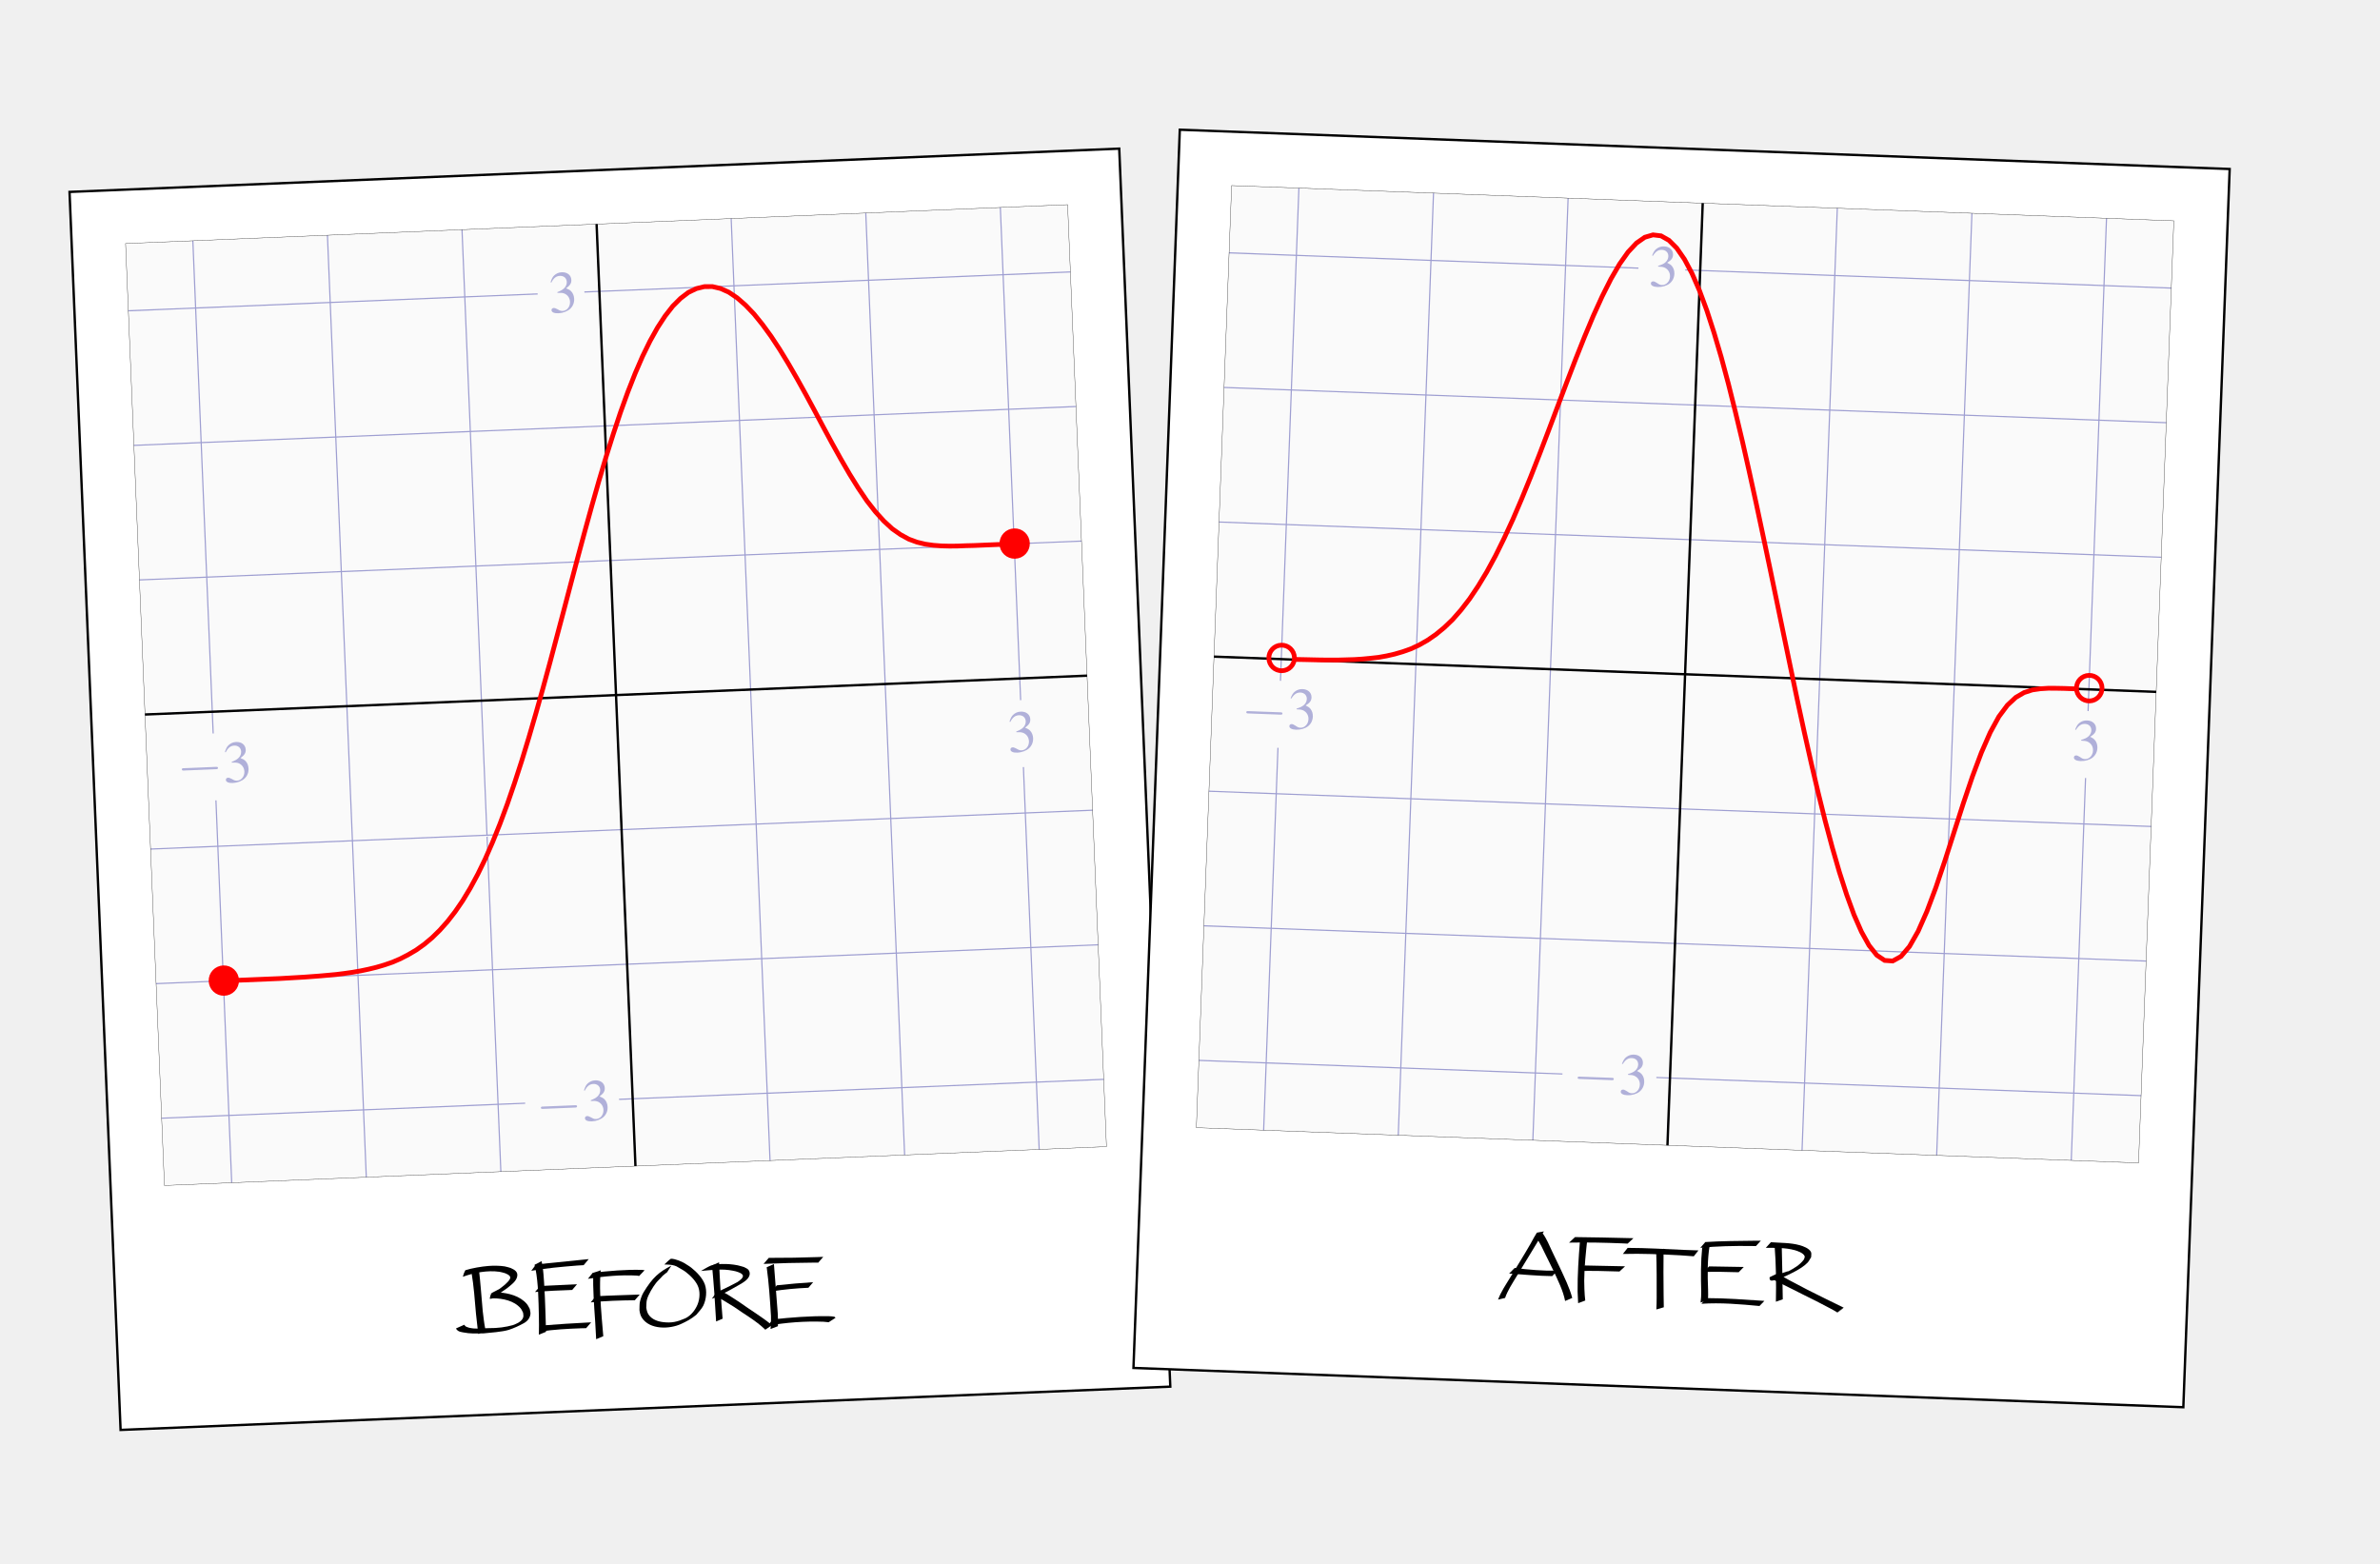
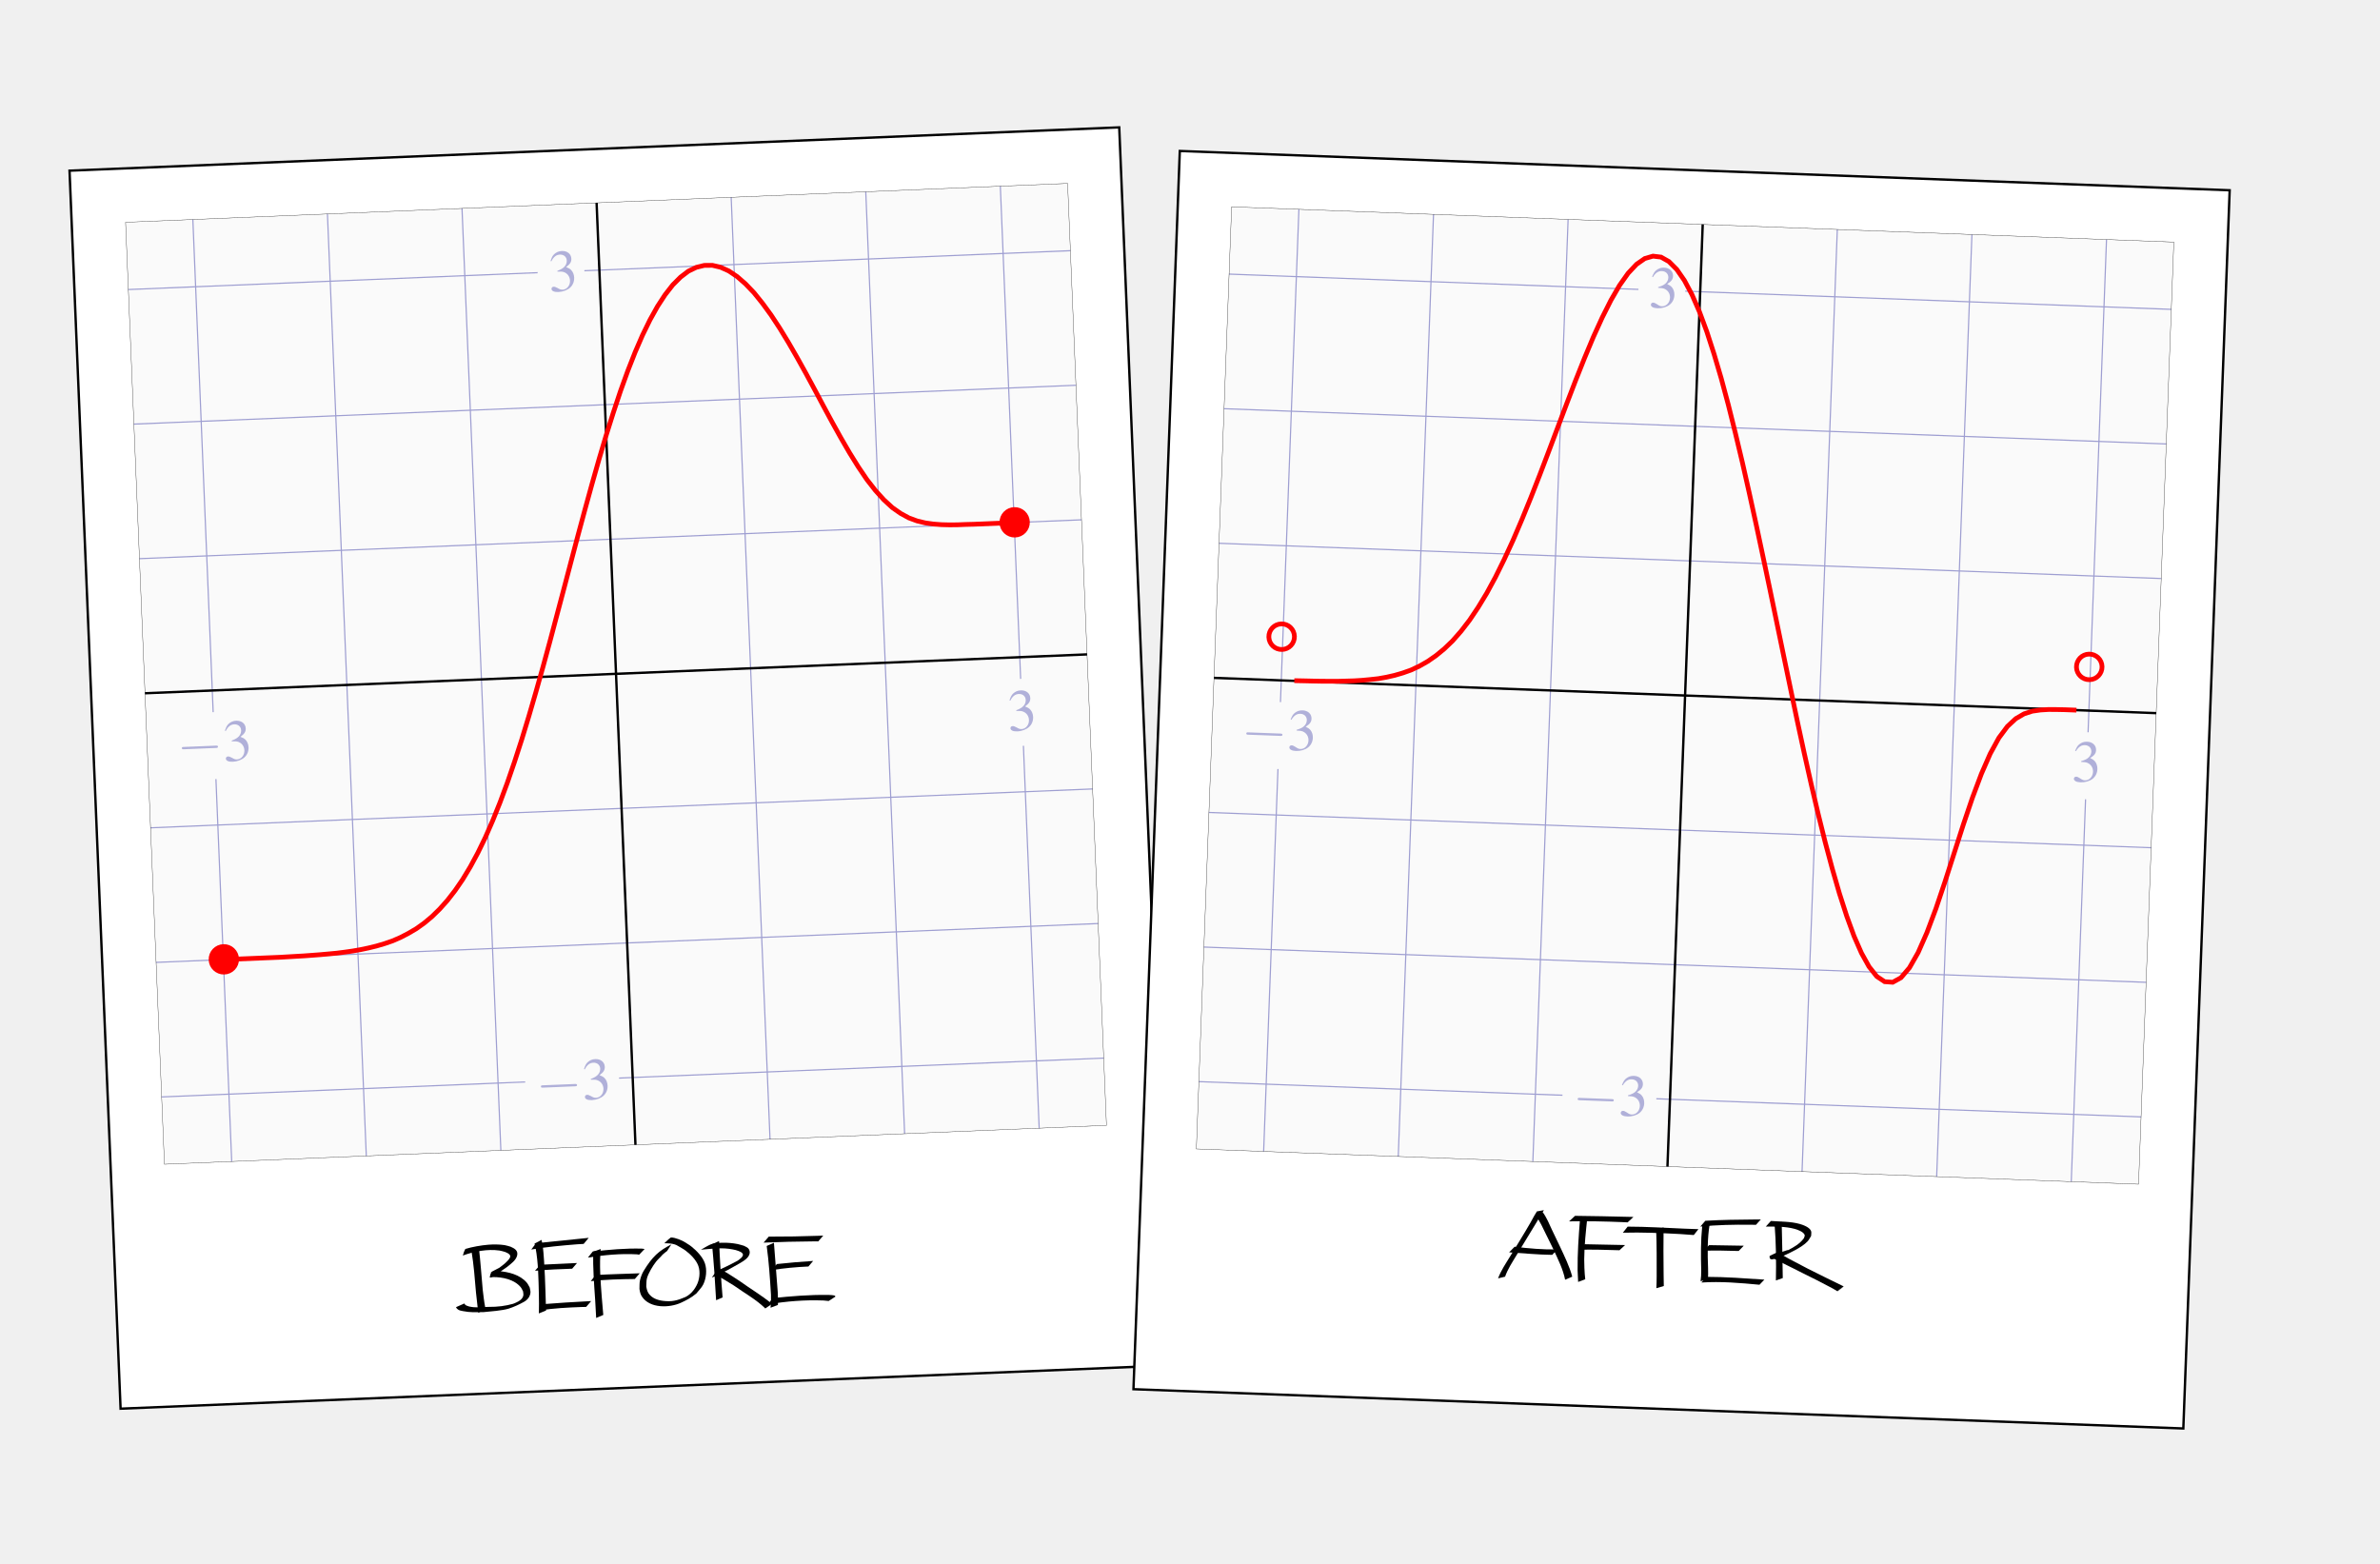
<svg xmlns="http://www.w3.org/2000/svg" xmlns:xlink="http://www.w3.org/1999/xlink" width="510" height="335">
  <defs>
    <symbol id="a" overflow="visible" style="overflow:visible">
      <path d="M1.531-3.297c.578 0 .813.031 1.047.11.625.234 1.016.796 1.016 1.484 0 .828-.578 1.484-1.313 1.484-.265 0-.469-.078-.828-.312-.312-.172-.469-.25-.64-.25-.235 0-.391.14-.391.36 0 .343.437.562 1.14.562.766 0 1.547-.266 2.016-.672.469-.406.735-.985.735-1.656 0-.5-.172-.97-.454-1.282-.203-.219-.39-.344-.828-.531.688-.469.938-.828.938-1.375 0-.813-.64-1.36-1.563-1.36-.5 0-.937.173-1.297.485-.296.266-.437.531-.656 1.125l.14.047c.407-.734.86-1.063 1.485-1.063.656 0 1.11.438 1.11 1.063a1.4 1.4 0 0 1-.407.969c-.297.296-.578.453-1.25.687zm0 0" style="stroke:none" />
    </symbol>
    <symbol id="b" overflow="visible" style="overflow:visible">
      <path d="M6.563-2.297c.171 0 .359 0 .359-.203 0-.188-.188-.188-.36-.188h-5.39c-.172 0-.344 0-.344.188 0 .203.172.203.344.203zm0 0" style="stroke:none" />
    </symbol>
  </defs>
-   <g transform="translate(0 -1806.091)">
+   <g transform="translate(0 -1810.646)">
    <path d="M25.84 2112.532 14.899 1847.22l224.937-9.278 10.942 265.311zm0 0" style="fill:#fff;fill-opacity:1;fill-rule:nonzero;stroke:#fff;stroke-width:.153;stroke-linecap:butt;stroke-linejoin:miter;stroke-miterlimit:10;stroke-opacity:1" />
    <path d="m35.235 2060.146-8.326-201.868 201.867-8.326 8.326 201.867zm0 0" style="fill:#fafafa;fill-opacity:1;fill-rule:nonzero;stroke:#fafafa;stroke-width:.153;stroke-linecap:butt;stroke-linejoin:miter;stroke-miterlimit:10;stroke-opacity:1" />
    <path d="m34.64 2045.725 201.868-8.326m-203.057-20.51 201.867-8.325m-203.057-20.516 201.868-8.326m-203.057-20.51 201.867-8.326M29.882 1930.37l201.868-8.326m-203.057-20.509 201.868-8.326m-203.057-20.515 201.867-8.326M49.651 2059.55l-8.326-201.867m37.167 200.677-8.326-201.867m37.161 200.678-8.326-201.867m37.168 200.678-8.326-201.868m37.162 200.678-8.326-201.867m37.168 200.678-8.326-201.868m37.16 200.678-8.325-201.867" style="fill:none;stroke:#9e9ed1;stroke-width:.254;stroke-linecap:butt;stroke-linejoin:miter;stroke-miterlimit:10;stroke-opacity:1" />
    <path d="m31.072 1959.212 201.867-8.326m-96.77 105.097-8.326-201.868" style="fill:none;stroke:#000;stroke-width:.507;stroke-linecap:butt;stroke-linejoin:miter;stroke-miterlimit:10;stroke-opacity:1" />
    <path d="m115.695 1874.833-.476-11.534 9.516-.392.476 11.534zm0 0" style="fill:#fafafa;fill-opacity:1;fill-rule:nonzero;stroke:#fafafa;stroke-width:.507;stroke-linecap:butt;stroke-linejoin:miter;stroke-miterlimit:10;stroke-opacity:1" />
    <use xlink:href="#a" width="100%" height="100%" x="297.01" y="269.055" style="fill:#b0b0d9;fill-opacity:1" transform="rotate(-2.362 37372.891 7422.445) scale(1.27276)" />
    <path d="m113.05 2048.845-.476-11.534 19.612-.81.475 11.535zm0 0" style="fill:#fafafa;fill-opacity:1;fill-rule:nonzero;stroke:#fafafa;stroke-width:.507;stroke-linecap:butt;stroke-linejoin:miter;stroke-miterlimit:10;stroke-opacity:1" />
    <use xlink:href="#b" width="100%" height="100%" x="289.285" y="405.236" style="fill:#b0b0d9;fill-opacity:1" transform="rotate(-2.362 37372.891 7422.445) scale(1.27276)" />
    <use xlink:href="#a" width="100%" height="100%" x="297.026" y="405.236" style="fill:#b0b0d9;fill-opacity:1" transform="rotate(-2.362 37372.891 7422.445) scale(1.27276)" />
    <path d="m37.612 1977.717-.57-13.84 17.3-.713.571 13.838zm0 0" style="fill:#fafafa;fill-opacity:1;fill-rule:nonzero;stroke:#fafafa;stroke-width:.507;stroke-linecap:butt;stroke-linejoin:miter;stroke-miterlimit:10;stroke-opacity:1" />
    <use xlink:href="#b" width="100%" height="100%" x="231.231" y="345.821" style="fill:#b0b0d9;fill-opacity:1" transform="rotate(-2.362 37372.891 7422.445) scale(1.27276)" />
    <use xlink:href="#a" width="100%" height="100%" x="238.972" y="345.821" style="fill:#b0b0d9;fill-opacity:1" transform="rotate(-2.362 37372.891 7422.445) scale(1.27276)" />
    <path d="m210.638 1970.58-.57-13.839 17.307-.714.57 13.839zm0 0" style="fill:#fafafa;fill-opacity:1;fill-rule:nonzero;stroke:#fafafa;stroke-width:.507;stroke-linecap:butt;stroke-linejoin:miter;stroke-miterlimit:10;stroke-opacity:1" />
    <use xlink:href="#a" width="100%" height="100%" x="371.165" y="346.157" style="fill:#b0b0d9;fill-opacity:1" transform="rotate(-2.362 37372.891 7422.445) scale(1.27276)" />
    <path d="m47.867 2016.295 12.115-.5 3.455-.202 1.732-.1 1.727-.127 1.726-.13 1.73-.156 1.726-.16 1.722-.217 1.726-.244 1.72-.3 1.716-.36 1.72-.419 1.71-.504 1.708-.587 1.706-.738 1.696-.88 1.69-.991 1.687-1.2 1.675-1.397 1.664-1.625 1.66-1.861 1.644-2.117 1.633-2.381 1.625-2.695 1.61-2.982 1.596-3.276 1.583-3.618 1.575-3.906 1.558-4.194 1.55-4.513 1.537-4.745 1.525-4.999 1.517-5.209 1.515-5.376 1.505-5.52 1.497-5.641 1.504-5.664 1.497-5.695 1.497-5.664 1.507-5.58 1.507-5.466 1.512-5.317 1.525-5.119 1.532-4.86 1.54-4.627 1.558-4.314 1.568-3.99 1.581-3.647 1.601-3.277 1.613-2.891 1.628-2.497 1.65-2.117 1.663-1.661 1.679-1.28 1.702-.821 1.715-.419 1.73-.012 1.754.416 1.765.793 1.78 1.2 1.802 1.573 1.81 1.891 1.825 2.264 1.84 2.521 1.849 2.815 1.856 3.043 1.87 3.242 1.871 3.362 1.875 3.474 1.882 3.535 1.876 3.476 1.87 3.361 1.868 3.218 1.856 2.983 1.843 2.726 1.834 2.351 1.815 2.005 1.8 1.659 1.787 1.255 1.772.966 1.758.648 1.75.421 1.746.247 1.737.132 1.734.043 1.736-.017 1.728-.071 1.73-.042 8.653-.357" style="fill:none;stroke:red;stroke-width:1.014;stroke-linecap:butt;stroke-linejoin:miter;stroke-miterlimit:10;stroke-opacity:1" />
    <path d="m35.235 2060.146-8.326-201.868 201.867-8.326 8.326 201.867zm0 0" style="fill:none;stroke:#000;stroke-width:.063;stroke-linecap:butt;stroke-linejoin:miter;stroke-miterlimit:10;stroke-opacity:1" />
    <path d="M25.84 2112.532 14.899 1847.22l224.937-9.278 10.942 265.311zm0 0" style="fill:none;stroke:#000;stroke-width:.507;stroke-linecap:butt;stroke-linejoin:miter;stroke-miterlimit:10;stroke-opacity:1" />
    <g style="display:inline">
      <path d="M-525.986 1594.18c.356 2.446.594 4.91.89 7.364.154 1.005.29 2.016.513 3.01.023.101.051.201.082.3.005.016.045.038.028.045-.425.162-.862.29-1.292.436l1.328-.528c-.433.26-.848.555-1.3.779-.037.018-.028-.077-.036-.118-.023-.11-.039-.221-.055-.332-.156-1.022-.292-2.047-.434-3.07-.285-2.43-.526-4.876-1.009-7.276z" style="fill:#000;fill-opacity:1;stroke:none;stroke-width:.48;stroke-miterlimit:4;stroke-dasharray:none;stroke-opacity:1" transform="scale(1.2226) rotate(1.679 -3820.704 22458.913)" />
      <path d="M-528.35 1594.48c1.184-.403 2.763-.723 4.006-.861.872-.096 1.965-.124 2.848-.014.362.045.71.167 1.065.25.668.277 1.362.61 1.19 1.491-.174.885-1.079 1.521-1.7 2.07-1.078.811-.816.647-2.373 1.572-.15.088-.314.148-.467.23-.069.037-.248.182-.197.123 1.037-1.21.569-1.061 1.513-1.147 1.764.06 3.825.505 5.06 1.882.221.247.355.56.533.839.05.295.172.586.153.884-.047.728-.488 1.289-1.105 1.657-.826.493-1.697.924-2.603 1.248-1.077.385-3.33.61-4.44.753-1.43.046-2.214.154-3.58-.073-.309-.052-.644-.088-.9-.269-.147-.104-.272-.222-.336-.39l1.436-.686c.219.402.488.371.853.505 1.34.241 1.86.024 3.276-.024 1.864-.042 3.128-.284 4.351-.655.188-.04.45-.199.624-.278.51-.233 1.068-.629 1.186-1.227.048-.242-.042-.492-.062-.738-.149-.247-.254-.525-.446-.74-1.181-1.324-3.214-1.666-4.892-1.619-.187.01-.583.206-.56.02.13-1.043.39-.981.892-1.237 1.908-1.041-4.038 2.202.752-.462.576-.473.88-.683 1.373-1.235.143-.16.524-.576.445-.882-.103-.4-.63-.53-.915-.665-.33-.073-.654-.183-.99-.22-2.107-.237-4.447.28-6.396 1.062.161-.607.193-.746.406-1.165zm13.307-1.98c.062.268.136.535.186.806.183 1.006.266 1.902.366 2.93.17 1.75.282 3.503.393 5.258.062 1.12.126 2.242.203 3.362l-1.242.543a68.992 68.992 0 0 0-.102-3.397c-.145-2.645-.254-5.489-.816-8.08-.054-.249-.135-.492-.202-.739z" style="fill:#000;fill-opacity:1;stroke:none;stroke-width:.48;stroke-miterlimit:4;stroke-dasharray:none;stroke-opacity:1" transform="scale(1.2226) rotate(1.679 -3820.704 22458.913)" />
      <path d="M-515.993 1593.106c2.647-.35 5.294-.697 7.942-1.041.95-.125.53-.07 1.257-.164l-.857 1.088c-.692.053-.29.019-1.204.107-2.658.299-5.325.604-7.945 1.147zm.839 3.758c2.147-.163 4.295-.316 6.44-.493l-.82 1.02c-2.17.129-4.34.296-6.5.555zm1.024 6.856c2.425-.278 4.858-.48 7.291-.686l.797-.068-.846 1.05c-.256.017-.512.025-.768.037-2.445.16-4.896.356-7.308.802l.833-1.135zm9.5-9.923c-.187 2.813.135 5.632.427 8.427.119 1.037.233 2.074.358 3.11l-1.232.565c-.073-1.051-.163-2.1-.268-3.149-.28-2.809-.567-5.623-.598-8.448l1.314-.505z" style="fill:#000;fill-opacity:1;stroke:none;stroke-width:.48;stroke-miterlimit:4;stroke-dasharray:none;stroke-opacity:1" transform="scale(1.2226) rotate(1.679 -3820.704 22458.913)" />
      <path d="M-506.01 1594.27c2.853-.395 5.738-.754 8.623-.753l.446.047-.93 1.031a50.17 50.17 0 0 1-.382-.053c-2.875-.077-5.758.289-8.578.818l.82-1.09zm.635 4.107c2.563-.225 5.133-.35 7.7-.528l-.832 1.025c-2.577.103-5.157.25-7.713.601zm12.383-4.578c-.288.198-.467.413-.768.66-.348.45-.788.826-1.124 1.284-.533.727-1.292 2.054-1.503 2.966-.105.455-.05.932-.076 1.398.063.353.182.85.429 1.194.61.854 1.628 1.169 2.617 1.26 1.494.14 2.464-.131 3.82-.768.277-.13.69-.414 1.047-.789.4-.452.583-.708.872-1.279.505-.998.647-2.387.241-3.451-.4-1.049-1.428-1.998-2.306-2.629-.421-.302-.9-.514-1.35-.772-.766-.523-2.268-.411-2.425-.416.373-.348.7-.75 1.118-1.043.807-.035 2.038.517 2.262.635.458.28.947.517 1.376.84.928.7 2.011 1.736 2.446 2.853.437 1.124.323 2.652-.169 3.731-.277.61-.783 1.087-1.174 1.63-.907.796-1.692 1.221-2.62 1.685-1.978.989-5.442 1.2-6.882-.864-.27-.387-.392-.807-.481-1.334.016-.507-.054-1.025.049-1.521.112-.535.31-1.158.58-1.633 1.488-2.618 2.585-3.627 4.733-4.815zm9.053-2.003c.236 3.293.534 6.579.908 9.86l-1.124.516c-.272-3.27-.595-6.535-1.002-9.79z" style="fill:#000;fill-opacity:1;stroke:none;stroke-width:.48;stroke-miterlimit:4;stroke-dasharray:none;stroke-opacity:1" transform="scale(1.2226) rotate(1.679 -3820.704 22458.913)" />
      <path d="M-487.075 1593.406c.53-.313 1.039-.668 1.592-.94.577-.284 1.51-.364 2.099-.395.904-.046 1.82 0 2.713.151.379.066.747.183 1.12.274.253.142.554.22.757.427.161.163.262.4.28.628.08.978-1.099 1.656-1.763 2.074-.688.433-1.396.833-2.093 1.25-.973.5-1.739.962-2.657 1.356.274-.444.592-.86.888-1.29.077-.03.148-.08.23-.088.53-.044 1.128.266 1.566.504.41.224 1.932 1.164 2.227 1.344 1.866 1.264 3.854 2.358 5.644 3.732l.114.11-1.151.83-.061-.08c-1.648-1.498-3.672-2.526-5.51-3.76-.425-.245-.848-.496-1.277-.735-.554-.308-1.344-.838-2.037-.824-.844.453-.047-.563.158-.926.014-.024.05-.024.076-.036.082-.037.165-.072.246-.11a38.98 38.98 0 0 0 2.214-1.137c.607-.341.802-.444 1.079-.606.228-.163 1.283-.863.815-1.351-.174-.181-.385-.27-.657-.37-.304-.125-.707-.196-1.068-.254a10.512 10.512 0 0 0-2.644-.086c-1.077.074 0 0-1.508.136l-1.392.17z" style="fill:#000;fill-opacity:1;stroke:none;stroke-width:.48;stroke-miterlimit:4;stroke-dasharray:none;stroke-opacity:1" transform="scale(1.2226) rotate(1.679 -3820.704 22458.913)" />
      <path d="M-474.32 1591.813c.316 2.865.602 5.733.92 8.598a24.3 24.3 0 0 1 .1 2.273l-1.28.527c.06-.753.065-1.507.01-2.261-.254-2.855-.532-5.714-1-8.542l1.251-.595zm-.934-1.052c2.905-.074 5.808-.215 8.708-.4l.83-.06-.85 1.044c-.266.01-.532.018-.798.018-2.926.107-5.85.26-8.77.477l.88-1.082z" style="fill:#000;fill-opacity:1;stroke:none;stroke-width:.48;stroke-miterlimit:4;stroke-dasharray:none;stroke-opacity:1" transform="scale(1.2226) rotate(1.679 -3820.704 22458.913)" />
      <path d="M-473.703 1595.525a140.74 140.74 0 0 1 6.347-.733l-.797 1c-2.136.16-4.266.413-6.37.817zm-.537 5.99c3.227-.435 6.47-.798 9.728-.845.015 0 .908 0 1.103.09.068.03.102.106.153.16l-1.173.81c-.474-.035-.584-.047-.92-.061-3.261-.028-6.53.323-9.725.98z" style="fill:#000;fill-opacity:1;stroke:none;stroke-width:.48;stroke-miterlimit:4;stroke-dasharray:none;stroke-opacity:1" transform="scale(1.2226) rotate(1.679 -3820.704 22458.913)" />
    </g>
-     <g style="display:inline" transform="translate(.243 -303.755)">
+     <g style="display:inline" transform="translate(.243 -294.645)">
      <path d="M201.065 2830.423V2621.79h176.883v208.633zm0 0" style="fill:#fff;fill-opacity:1;fill-rule:nonzero;stroke:#fff;stroke-width:.12;stroke-linecap:butt;stroke-linejoin:miter;stroke-miterlimit:10;stroke-opacity:1" transform="rotate(2.143 32314.3 2648.08) scale(1.27276)" />
      <path d="M210.135 2789.602V2630.86h158.742v158.742zm0 0" style="fill:#fafafa;fill-opacity:1;fill-rule:nonzero;stroke:#fafafa;stroke-width:.12;stroke-linecap:butt;stroke-linejoin:miter;stroke-miterlimit:10;stroke-opacity:1" transform="rotate(2.143 32314.3 2648.08) scale(1.27276)" />
      <path d="M210.135 2778.262h158.742m-158.742-22.675h158.742m-158.742-22.68h158.742m-158.742-22.676h158.742m-158.742-22.68h158.742m-158.742-22.675h158.742m-158.742-22.68h158.742m-147.406 147.406V2630.86m22.68 158.742V2630.86m22.676 158.742V2630.86m22.68 158.742V2630.86m22.675 158.742V2630.86m22.68 158.742V2630.86m22.676 158.742V2630.86" style="fill:none;stroke:#9e9ed1;stroke-width:.199;stroke-linecap:butt;stroke-linejoin:miter;stroke-miterlimit:10;stroke-opacity:1" transform="rotate(2.143 32314.3 2648.08) scale(1.27276)" />
      <path d="M210.135 2710.231h158.742m-79.371 79.371V2630.86" style="fill:none;stroke:#000;stroke-width:.399;stroke-linecap:butt;stroke-linejoin:miter;stroke-miterlimit:10;stroke-opacity:1" transform="rotate(2.143 32314.3 2648.08) scale(1.27276)" />
      <path d="M279.3 2646.731v-9.07h7.484v9.07zm0 0" style="fill:#fafafa;fill-opacity:1;fill-rule:nonzero;stroke:#fafafa;stroke-width:.399;stroke-linecap:butt;stroke-linejoin:miter;stroke-miterlimit:10;stroke-opacity:1" transform="rotate(2.143 32314.3 2648.08) scale(1.27276)" />
      <use xlink:href="#a" width="100%" height="100%" x="297.01" y="269.055" style="fill:#b0b0d9;fill-opacity:1" transform="rotate(2.143 -48520.25 586.824) scale(1.27276)" />
      <path d="M271.588 2783.25v-9.07h15.422v9.07zm0 0" style="fill:#fafafa;fill-opacity:1;fill-rule:nonzero;stroke:#fafafa;stroke-width:.399;stroke-linecap:butt;stroke-linejoin:miter;stroke-miterlimit:10;stroke-opacity:1" transform="rotate(2.143 32314.3 2648.08) scale(1.27276)" />
      <use xlink:href="#b" width="100%" height="100%" x="289.285" y="405.236" style="fill:#b0b0d9;fill-opacity:1" transform="rotate(2.143 -48520.25 586.824) scale(1.27276)" />
      <use xlink:href="#a" width="100%" height="100%" x="297.026" y="405.236" style="fill:#b0b0d9;fill-opacity:1" transform="rotate(2.143 -48520.25 586.824) scale(1.27276)" />
      <path d="M214.67 2724.97v-10.883h13.606v10.882zm0 0" style="fill:#fafafa;fill-opacity:1;fill-rule:nonzero;stroke:#fafafa;stroke-width:.399;stroke-linecap:butt;stroke-linejoin:miter;stroke-miterlimit:10;stroke-opacity:1" transform="rotate(2.143 32314.3 2648.08) scale(1.27276)" />
      <use xlink:href="#b" width="100%" height="100%" x="231.231" y="345.821" style="fill:#b0b0d9;fill-opacity:1" transform="rotate(2.143 -48520.25 586.824) scale(1.27276)" />
      <use xlink:href="#a" width="100%" height="100%" x="238.972" y="345.821" style="fill:#b0b0d9;fill-opacity:1" transform="rotate(2.143 -48520.25 586.824) scale(1.27276)" />
      <path d="M350.733 2724.97v-10.883h13.61v10.882zm0 0" style="fill:#fafafa;fill-opacity:1;fill-rule:nonzero;stroke:#fafafa;stroke-width:.399;stroke-linecap:butt;stroke-linejoin:miter;stroke-miterlimit:10;stroke-opacity:1" transform="rotate(2.143 32314.3 2648.08) scale(1.27276)" />
      <use xlink:href="#a" width="100%" height="100%" x="371.165" y="346.157" style="fill:#b0b0d9;fill-opacity:1" transform="rotate(2.143 -48520.25 586.824) scale(1.27276)" />
      <path d="m223.665 2710.193 1.888-.033 1.363-.02 1.36-.023 1.36-.047 1.362-.047 2.72-.18 1.362-.136 1.36-.18 1.36-.203 1.363-.297 1.359-.363 1.36-.453 1.363-.543 1.359-.703 1.36-.84 1.363-1.02 1.359-1.203 1.36-1.406 1.363-1.676 1.359-1.906 1.36-2.2 1.363-2.449 1.359-2.746 1.36-3.039 1.363-3.265 1.36-3.535 1.358-3.72 1.364-3.902 1.36-4.015 2.718-8.117 1.363-3.993 1.36-3.832 1.363-3.629 1.36-3.308 1.359-2.973 1.359-2.562 1.363-2.086 1.36-1.563 1.359-1.023 1.363-.453 1.36.113 1.359.703 1.363 1.27 1.36 1.816 1.359 2.336 1.363 2.832 1.36 3.29 1.359 3.718 1.363 4.058 1.36 4.403 1.359 4.691 1.363 4.899 1.36 5.125 1.36 5.261 1.362 5.399 1.36 5.441 1.36 5.512 1.362 5.535 1.36 5.488 1.36 5.465 1.362 5.328 1.36 5.149 1.36 4.965 1.362 4.718 1.36 4.422 1.36 4.125 1.362 3.742 1.36 3.336 1.36 2.809 1.363 2.246 1.359 1.59 1.36.836 1.363.047 1.359-.817 1.36-1.722 1.363-2.61 1.359-3.421 1.36-4.082 1.363-4.606 1.359-4.851 1.36-4.856 1.363-4.578 1.359-4.082 1.36-3.45 1.359-2.718 1.363-1.977 1.36-1.359 1.359-.86 1.363-.5 1.36-.25 1.359-.136 1.363-.043 1.36-.024h1.987" style="fill:none;stroke:red;stroke-width:.797;stroke-linecap:butt;stroke-linejoin:miter;stroke-miterlimit:10;stroke-opacity:1" transform="rotate(2.143 32314.3 2648.08) scale(1.27276)" />
      <path d="M210.135 2789.602V2630.86h158.742v158.742zm0 0" style="fill:none;stroke:#000;stroke-width:.05;stroke-linecap:butt;stroke-linejoin:miter;stroke-miterlimit:10;stroke-opacity:1" transform="rotate(2.143 32314.3 2648.08) scale(1.27276)" />
      <path d="M201.065 2830.423V2621.79h176.883v208.633zm0 0" style="fill:none;stroke:#000;stroke-width:.399;stroke-linecap:butt;stroke-linejoin:miter;stroke-miterlimit:10;stroke-opacity:1" transform="rotate(2.143 32314.3 2648.08) scale(1.27276)" />
    </g>
    <g style="display:inline">
      <path d="M-773.582 3148.227c.837 1.202 1.351 2.585 1.938 3.915.298.674 1.354 2.992 1.638 3.618.922 2.122 1.931 4.234 2.479 6.492l-1.549.625c-.391-2.263-1.407-4.357-2.311-6.448l-.868-1.874c-.27-.577-.543-1.153-.811-1.73-.59-1.271-1.116-2.606-1.974-3.727l1.458-.87z" style="fill:#000;fill-opacity:1;stroke:none;stroke-width:.5;stroke-miterlimit:4;stroke-dasharray:none;stroke-opacity:1" transform="matrix(.99514 -.02153 .02153 .99514 1032.623 -1079.168)" />
      <path d="M-779.789 3155.54c3.049.437 6.115.779 9.197.778l-1.142 1.148c-3.1-.106-6.176-.477-9.264-.744l1.21-1.182zm15.8-6.009c-.398 2.998-.791 6.009-.88 9.035-.02.623 0 1.247 0 1.87.066 1.788.016.977.129 2.435l-1.543.543c-.055-1.496-.031-.667-.06-2.489.041-3.643.37-7.269.744-10.891z" style="fill:#000;fill-opacity:1;stroke:none;stroke-width:.5;stroke-miterlimit:4;stroke-dasharray:none;stroke-opacity:1" transform="matrix(.99514 -.02153 .02153 .99514 1032.623 -1079.168)" />
      <path d="M-766.647 3149.173c3.837.106 7.673.303 11.51.463l1.058.045-1.276 1.142c-.341-.025-.682-.05-1.022-.073-3.854-.243-7.713-.408-11.574-.415l1.304-1.16zm1.954 6.155c2.895.118 5.79.252 8.686.365l-1.232 1.093c-2.908-.158-5.818-.299-8.73-.3zm9.328-3.588c4.076.095 8.145.44 12.216.703 2.223.132 1.221.075 3.003.172l-1.028 1.243c-1.721-.177-.75-.083-2.915-.275-4.11-.309-8.223-.583-12.341-.556z" style="fill:#000;fill-opacity:1;stroke:none;stroke-width:.5;stroke-miterlimit:4;stroke-dasharray:none;stroke-opacity:1" transform="matrix(.99514 -.02153 .02153 .99514 1032.623 -1079.168)" />
      <path d="M-747.639 3152.082a405.231 405.231 0 0 0-.211 10.07c-.01.846-.005 1.693-.015 2.54l-1.612.435c.063-.851.102-1.704.122-2.557.073-3.342.17-6.687.109-10.03zm9.929-.487c-.568 3.113-.602 6.28-.542 9.434a31.14 31.14 0 0 1-.065 2.376l-1.612.43c.13-.78.182-1.567.19-2.357-.024-3.165.027-6.334.418-9.478l1.61-.404z" style="fill:#000;fill-opacity:1;stroke:none;stroke-width:.5;stroke-miterlimit:4;stroke-dasharray:none;stroke-opacity:1" transform="matrix(.99514 -.02153 .02153 .99514 1032.623 -1079.168)" />
      <path d="M-738.623 3150.842c3.579-.14 7.161-.091 10.74-.048.406.01.81.012 1.216.018l-1.085 1.14-1.175-.053c-3.598-.101-7.207-.127-10.8.17zm.687 5.262c2.489.113 4.979.2 7.469.286l-1.122 1.11c-2.499-.128-5-.241-7.504-.22l1.157-1.177zm-.725 6.816c4.168.088 8.325.5 12.477.865l-1.081 1.077c-4.14-.48-8.312-.935-12.485-.747zm16.465-11.484c.028 4.032-.006 8.065-.026 12.097l-1.49.485c.166-4.015.22-8.038-.018-12.052z" style="fill:#000;fill-opacity:1;stroke:none;stroke-width:.5;stroke-miterlimit:4;stroke-dasharray:none;stroke-opacity:1" transform="matrix(.99514 -.02153 .02153 .99514 1032.623 -1079.168)" />
      <path d="M-724.508 3151.187c2.065.207 4.197.174 6.204.782.672.203 2.024.712 2.373 1.52.147.337.005.736.008 1.104-.259.382-.458.811-.776 1.145-.682.715-1.854 1.394-2.721 1.83-1.647.827-2.864 1.379-4.563 1.818-.57.106-.98.186-.984-.563 0-.052.032-.11.078-.133.507-.258 1.037-.465 1.556-.697.153.067.515.224.64.293.625.343 1.22.739 1.839 1.092.71.406 3.433 1.904 4.016 2.225 2.568 1.326 5.103 2.717 7.688 4.008l-1.386 1.092 1.247-1.186-1.236 1.108c-.517-.353-1.08-.661-1.622-.967a176.942 176.942 0 0 0-5.884-3.159c-5.756-3.066.93.488-4.104-2.169-.278-.147-1.685-1.008-2.196-1.073-.04-.01-.077.027-.115.04.425-.21.862-.397 1.276-.628.027-.015-.068-.01-.086-.035-.072-.095-.111-.21-.173-.31-.023-.037-.106-.067-.081-.103.032-.046.11-.01.166-.02.142-.023.284-.051.427-.078 2.891-.784-2.134.599 1.835-.589.03-.01.059.047.087.034 1.315-.616 2.593-1.335 3.5-2.5.061-.242.265-.49.182-.726-.254-.722-1.629-1.195-2.132-1.343-2.002-.588-4.132-.577-6.195-.62l1.133-1.191zm-48.81-3.382c-2.038 3.24-4.117 6.454-6.173 9.683-.905 1.442-1.899 2.852-2.492 4.457l-1.517.326c.648-1.644 1.68-3.09 2.631-4.572 1.544-2.43 3.135-4.83 4.617-7.297.273-.455.523-.923.796-1.378.2-.333.415-.656.622-.984z" style="fill:#000;fill-opacity:1;stroke:none;stroke-width:.5;stroke-miterlimit:4;stroke-dasharray:none;stroke-opacity:1" transform="matrix(.99514 -.02153 .02153 .99514 1032.623 -1079.168)" />
    </g>
    <circle cx="224.189" cy="1953.543" r="2.742" style="display:inline;fill:none;stroke:red;stroke-width:1.014;stroke-miterlimit:2;stroke-dasharray:none" transform="rotate(-1.482)" />
    <circle cx="397.023" cy="1964.492" r="2.742" style="display:inline;fill:none;stroke:red;stroke-width:1.014;stroke-miterlimit:2;stroke-dasharray:none" transform="rotate(-1.482)" />
    <circle cx="-4.198" cy="2016.802" r="2.742" style="display:inline;fill:red;stroke:red;stroke-width:1.014;stroke-miterlimit:2;stroke-dasharray:none" transform="rotate(-1.482)" />
    <circle cx="167.63" cy="1927.56" r="2.742" style="display:inline;fill:red;stroke:red;stroke-width:1.014;stroke-miterlimit:2;stroke-dasharray:none" transform="rotate(-1.482)" />
  </g>
</svg>
